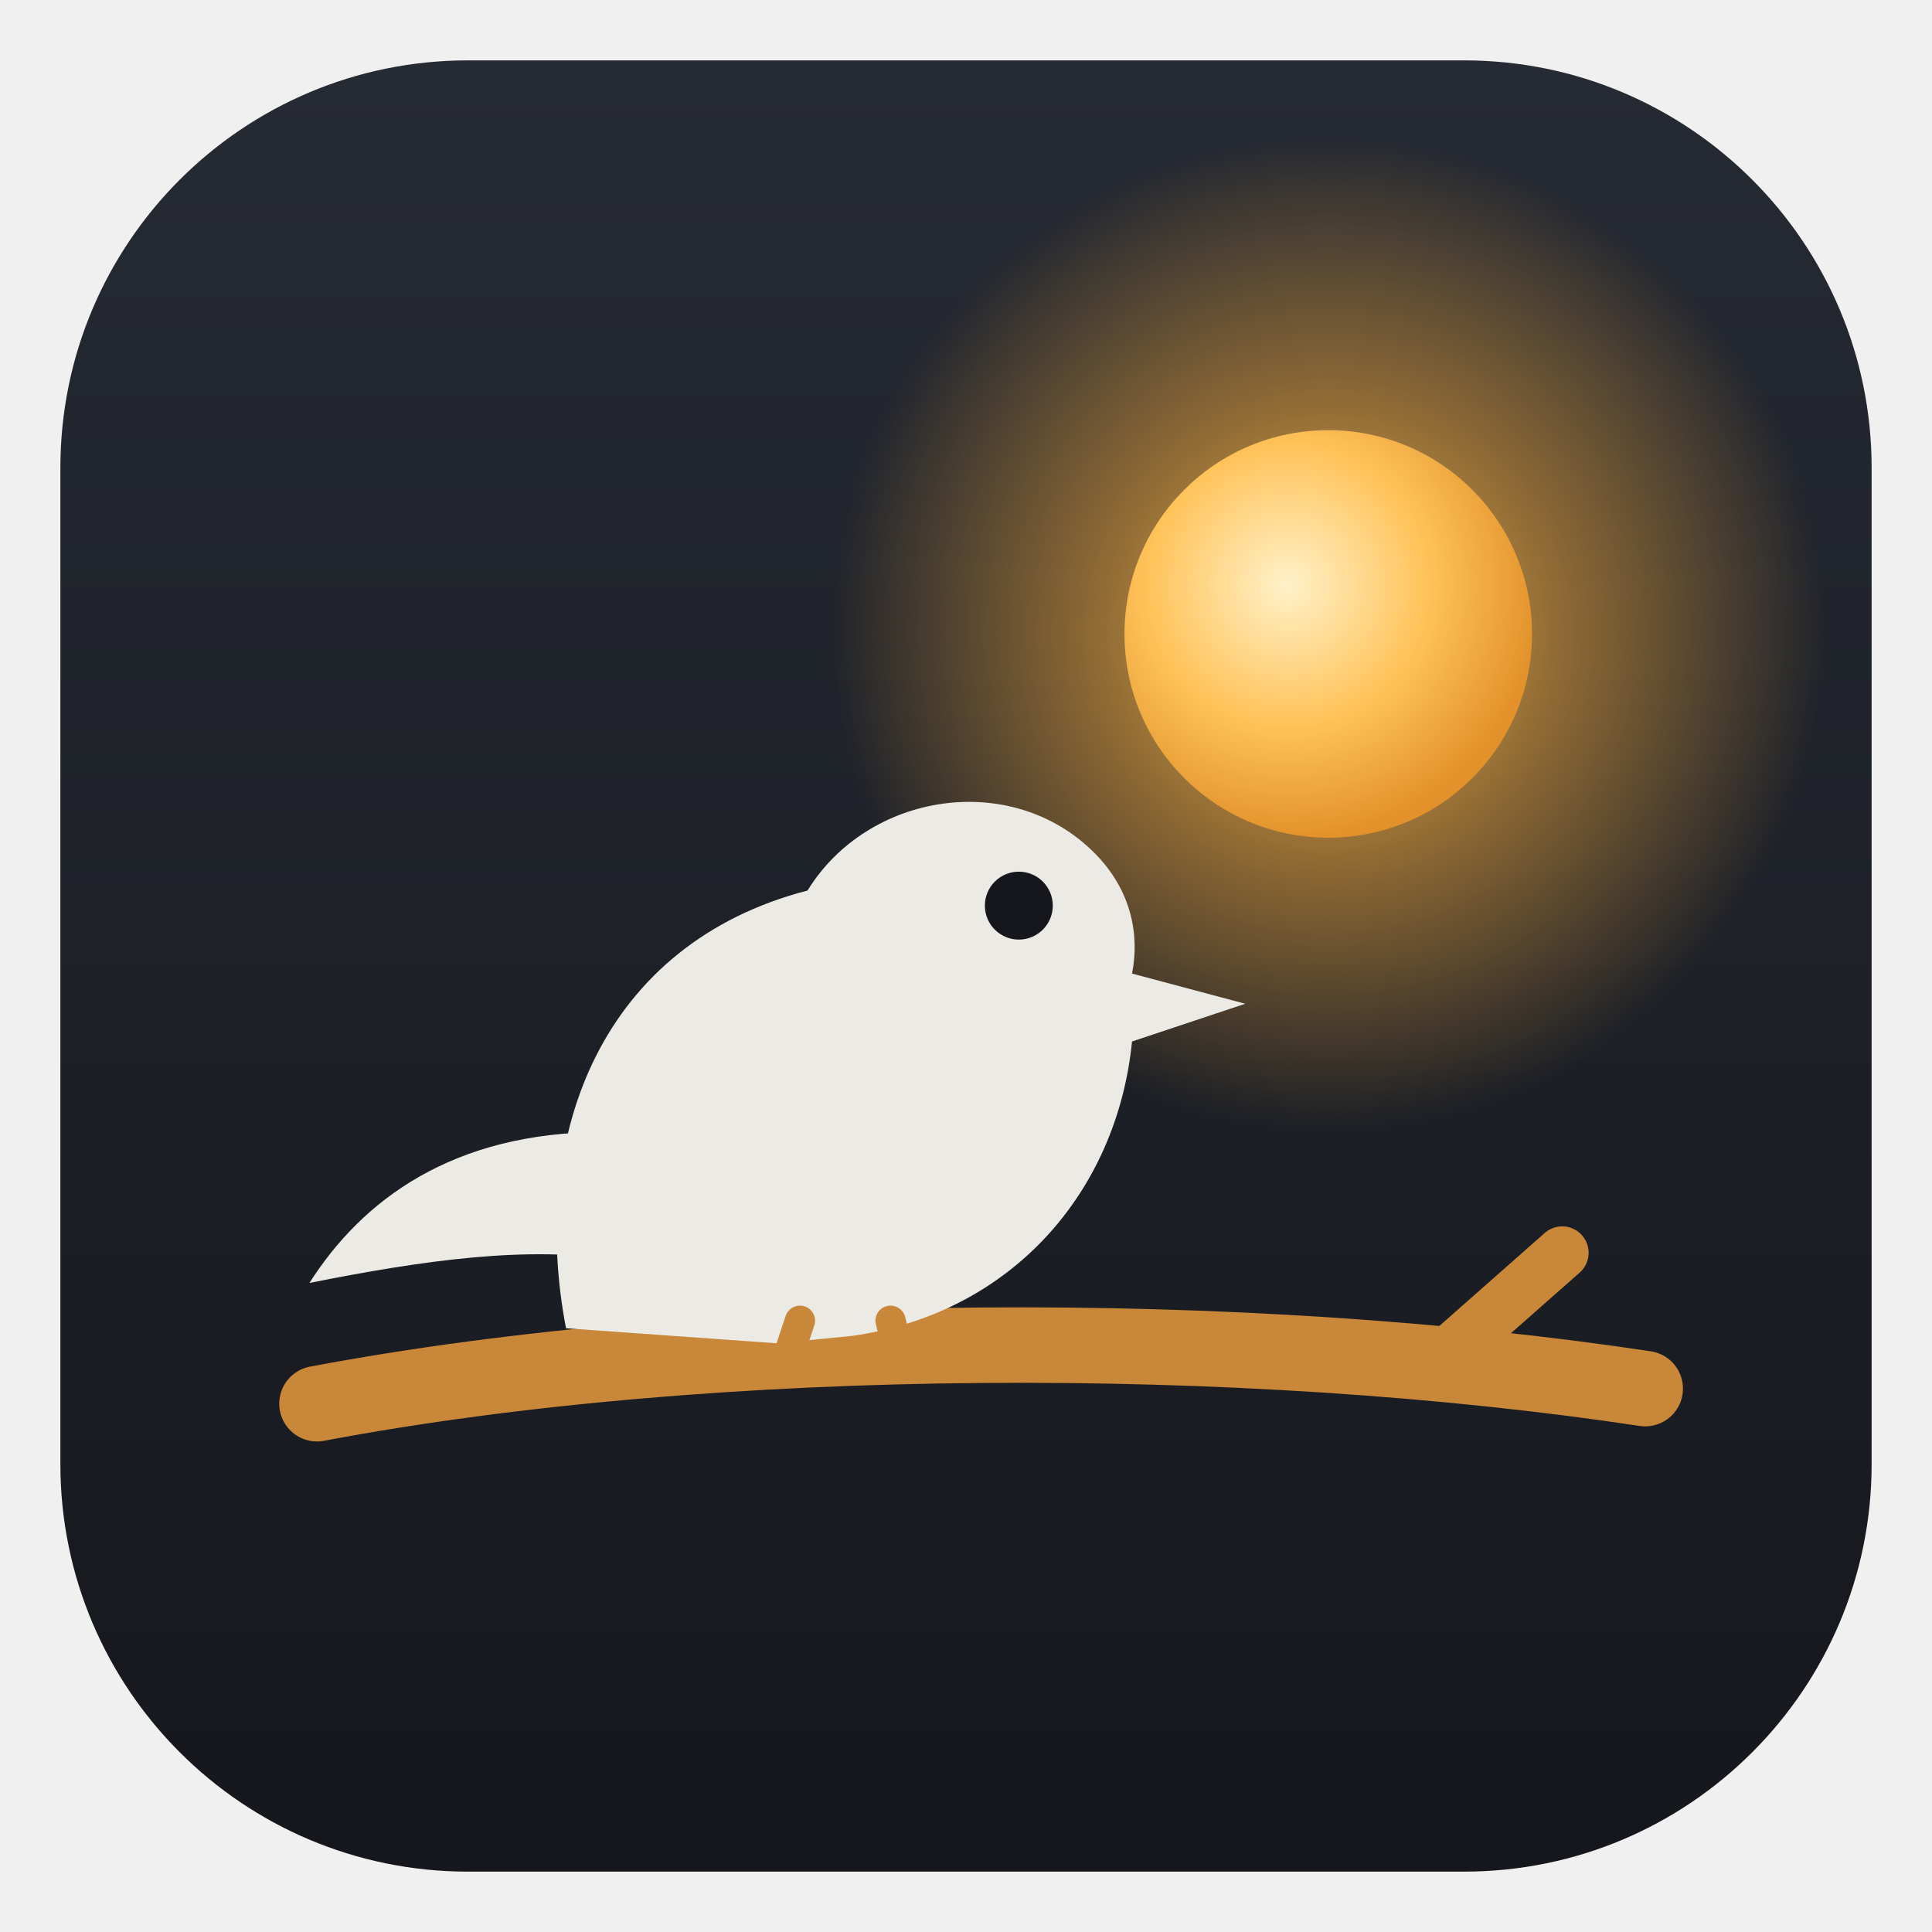
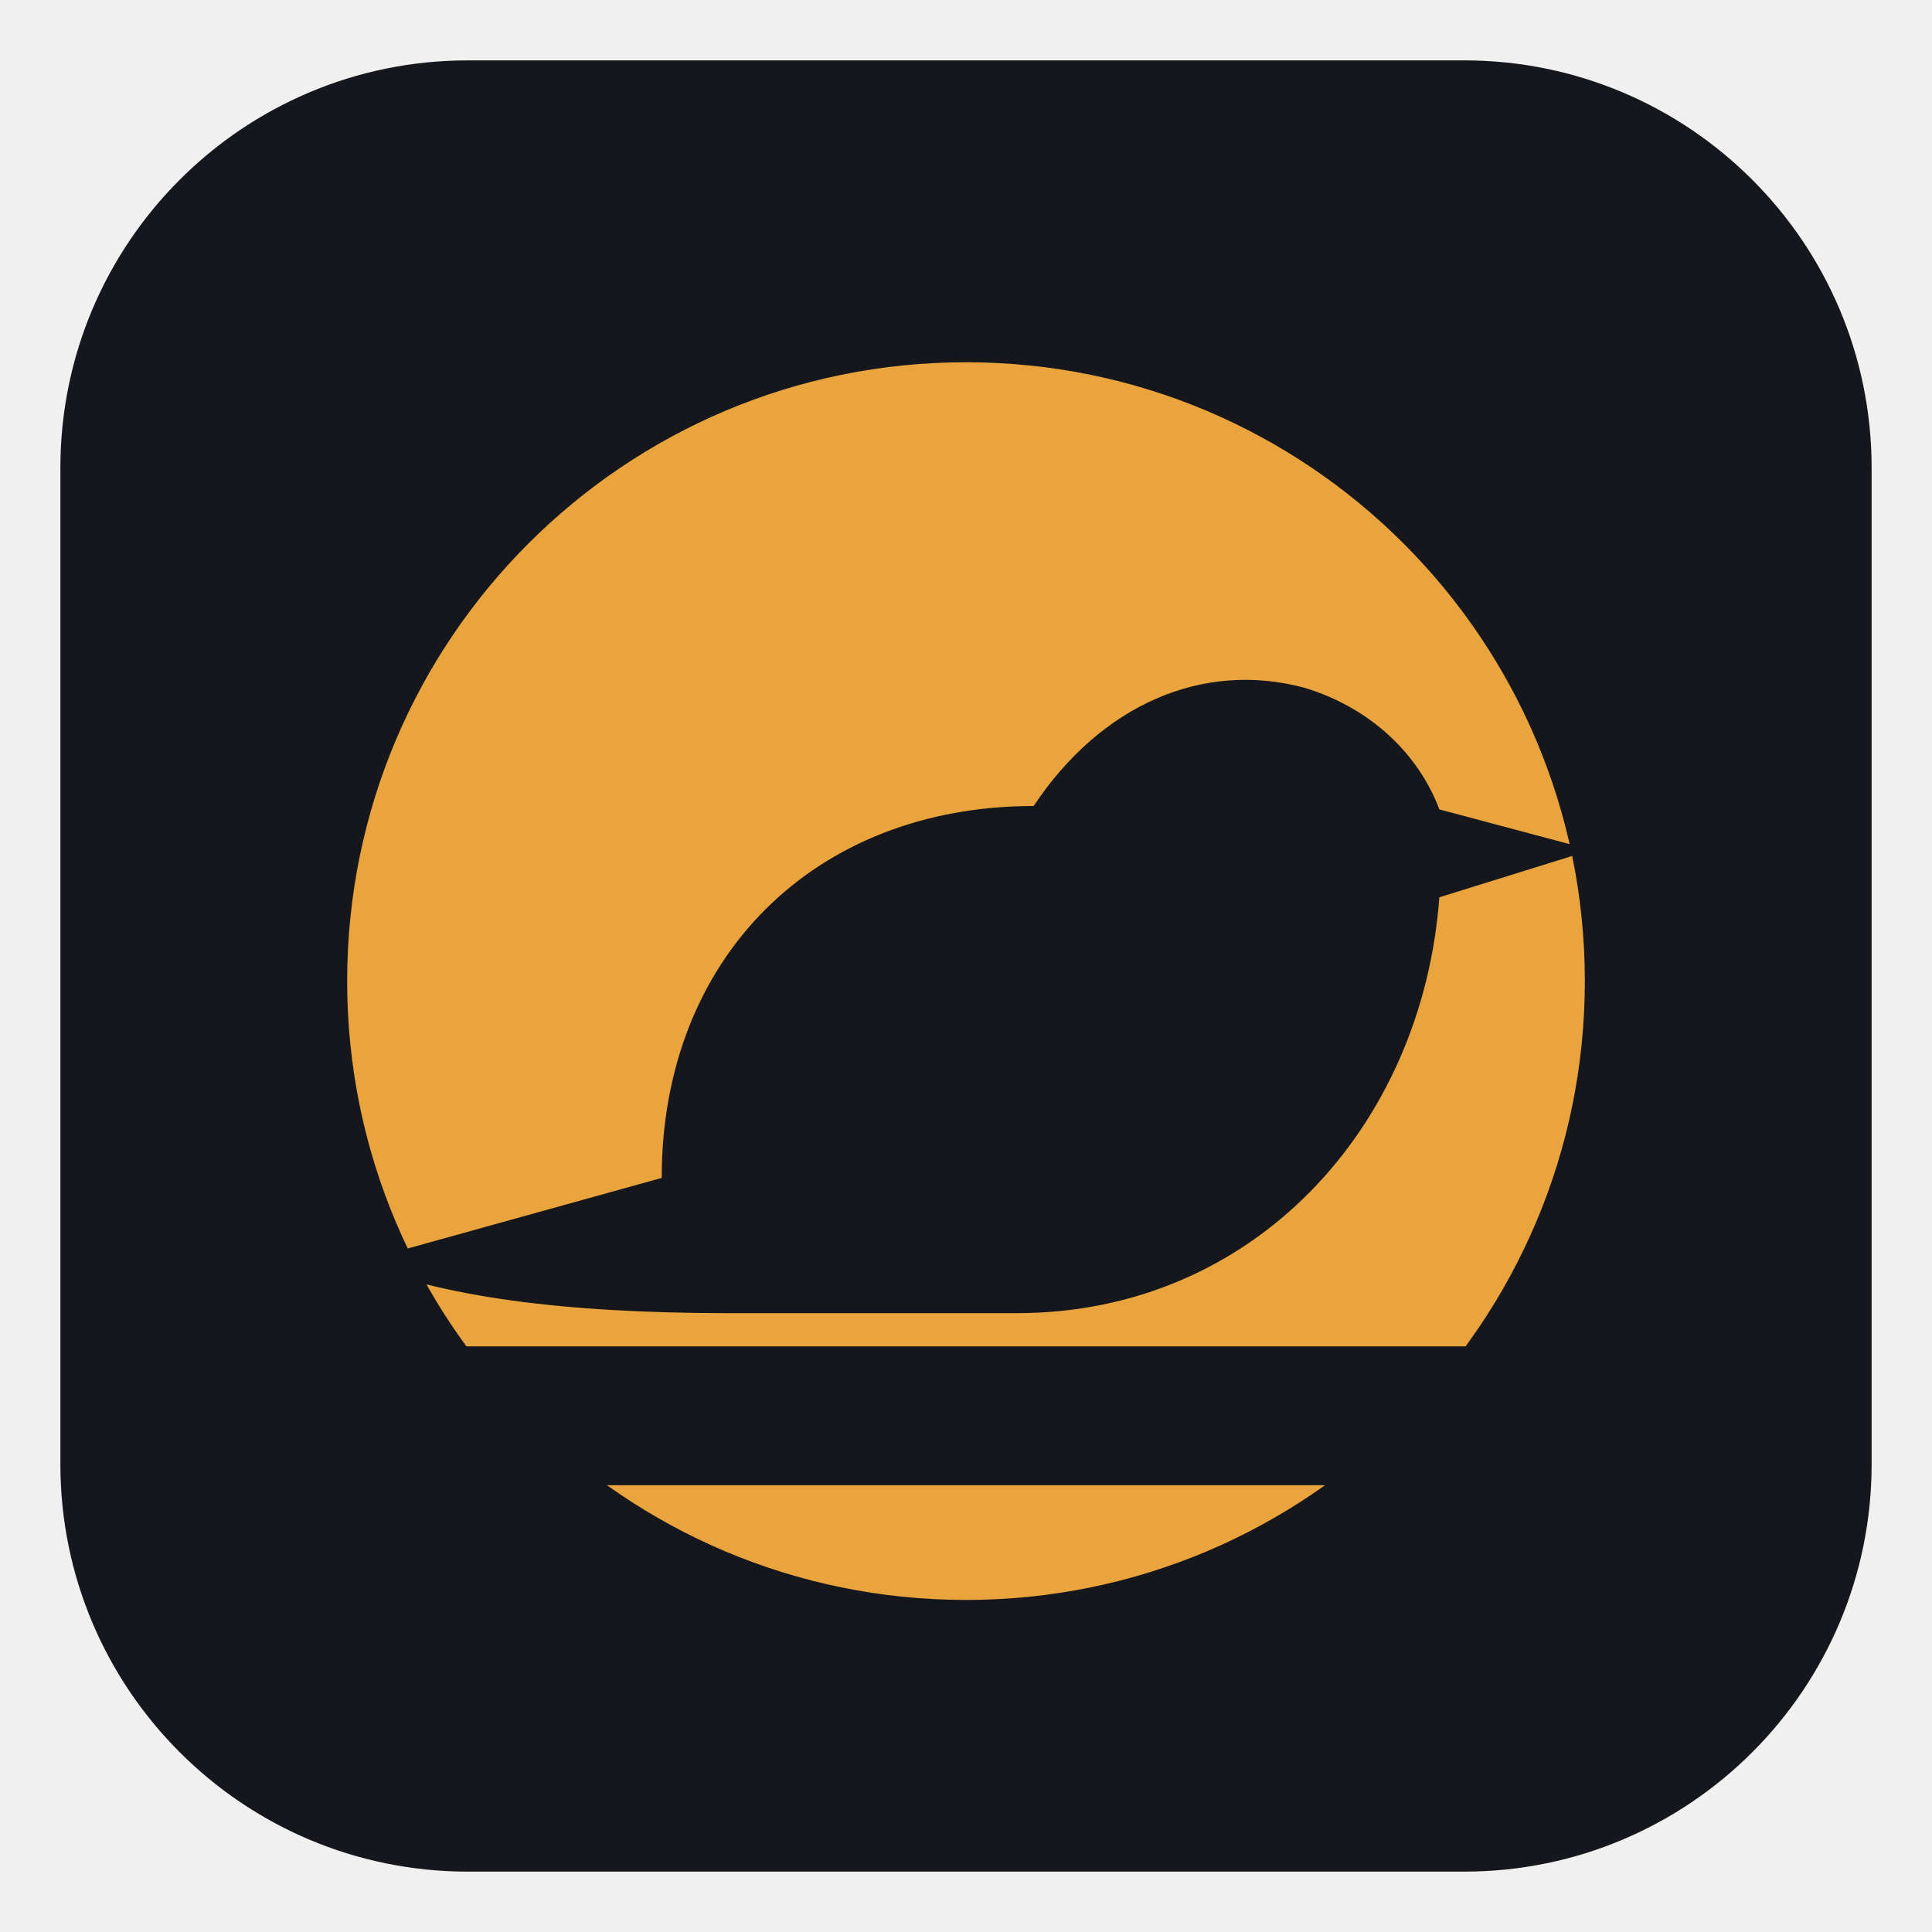
- <svg xmlns="http://www.w3.org/2000/svg" viewBox="0 0 512 512">
+ <svg xmlns="http://www.w3.org/2000/svg" viewBox="0 0 64 64">
+   <rect x="2" y="2" width="60" height="60" rx="13.5" fill="#15171c" />
  <defs>
-     <linearGradient id="bg" x1="0" y1="0" x2="0" y2="1">
-       <stop offset="0" stop-color="#262a33" />
-       <stop offset="1" stop-color="#15171c" />
-     </linearGradient>
-     <radialGradient id="glow" cx="0.5" cy="0.5" r="0.5">
-       <stop offset="0" stop-color="#ffd27a" stop-opacity="0.95" />
-       <stop offset="0.45" stop-color="#f0a83c" stop-opacity="0.55" />
-       <stop offset="1" stop-color="#f0a83c" stop-opacity="0" />
-     </radialGradient>
-     <radialGradient id="bulb" cx="0.4" cy="0.38" r="0.62">
-       <stop offset="0" stop-color="#fff1c9" />
-       <stop offset="0.55" stop-color="#ffc35a" />
-       <stop offset="1" stop-color="#e3922b" />
-     </radialGradient>
+     <mask id="m">
+       <rect width="64" height="64" fill="#fff" />
+       <path d="M14 41 L23 38.5 C23 32 27.5 27.5 34 27.5 C36 24.5 39 23.2 42 24 C44 24.6 45.4 26 46 27.6 L50.5 28.8 L46 30.2 C45.5 37 40.5 42.5 33.5 42.5 L25 42.5 C20 42.5 16.5 42 14 41 Z" fill="#000" transform="translate(32 43.5) scale(1.12) translate(-32 -42.5)" />
+       <path d="M4 46.9 H60" stroke="#000" stroke-width="4.6" />
+     </mask>
  </defs>
-   <rect x="16" y="16" width="480" height="480" rx="108" fill="url(#bg)" />
-   <circle cx="352" cy="168" r="132" fill="url(#glow)" />
-   <circle cx="352" cy="168" r="54" fill="url(#bulb)" />
-   <path d="M84 372 C 190 352, 330 352, 436 368" stroke="#c9873a" stroke-width="20" stroke-linecap="round" fill="none" />
-   <path d="M380 362 l 34 -30" stroke="#c9873a" stroke-width="14" stroke-linecap="round" />
-   <g fill="#eceae4">
-     <path d="M150 352              C 140 300, 160 250, 214 236              C 230 210, 268 204, 290 226              C 300 236, 302 248, 300 258              L 330 266 L 300 276              C 296 316, 268 348, 226 354              L 206 356 L 150 352 Z" />
-     <path d="M160 300 C 120 300, 96 318, 82 340 C 112 334, 140 330, 164 334 Z" />
-   </g>
-   <circle cx="270" cy="240" r="9" fill="#15171c" />
-   <path d="M212 350 l -4 12 M 236 350 l 3 12" stroke="#c9873a" stroke-width="8" stroke-linecap="round" />
+   <circle cx="32" cy="32.5" r="20.5" fill="#eaa43e" mask="url(#m)" />
</svg>
